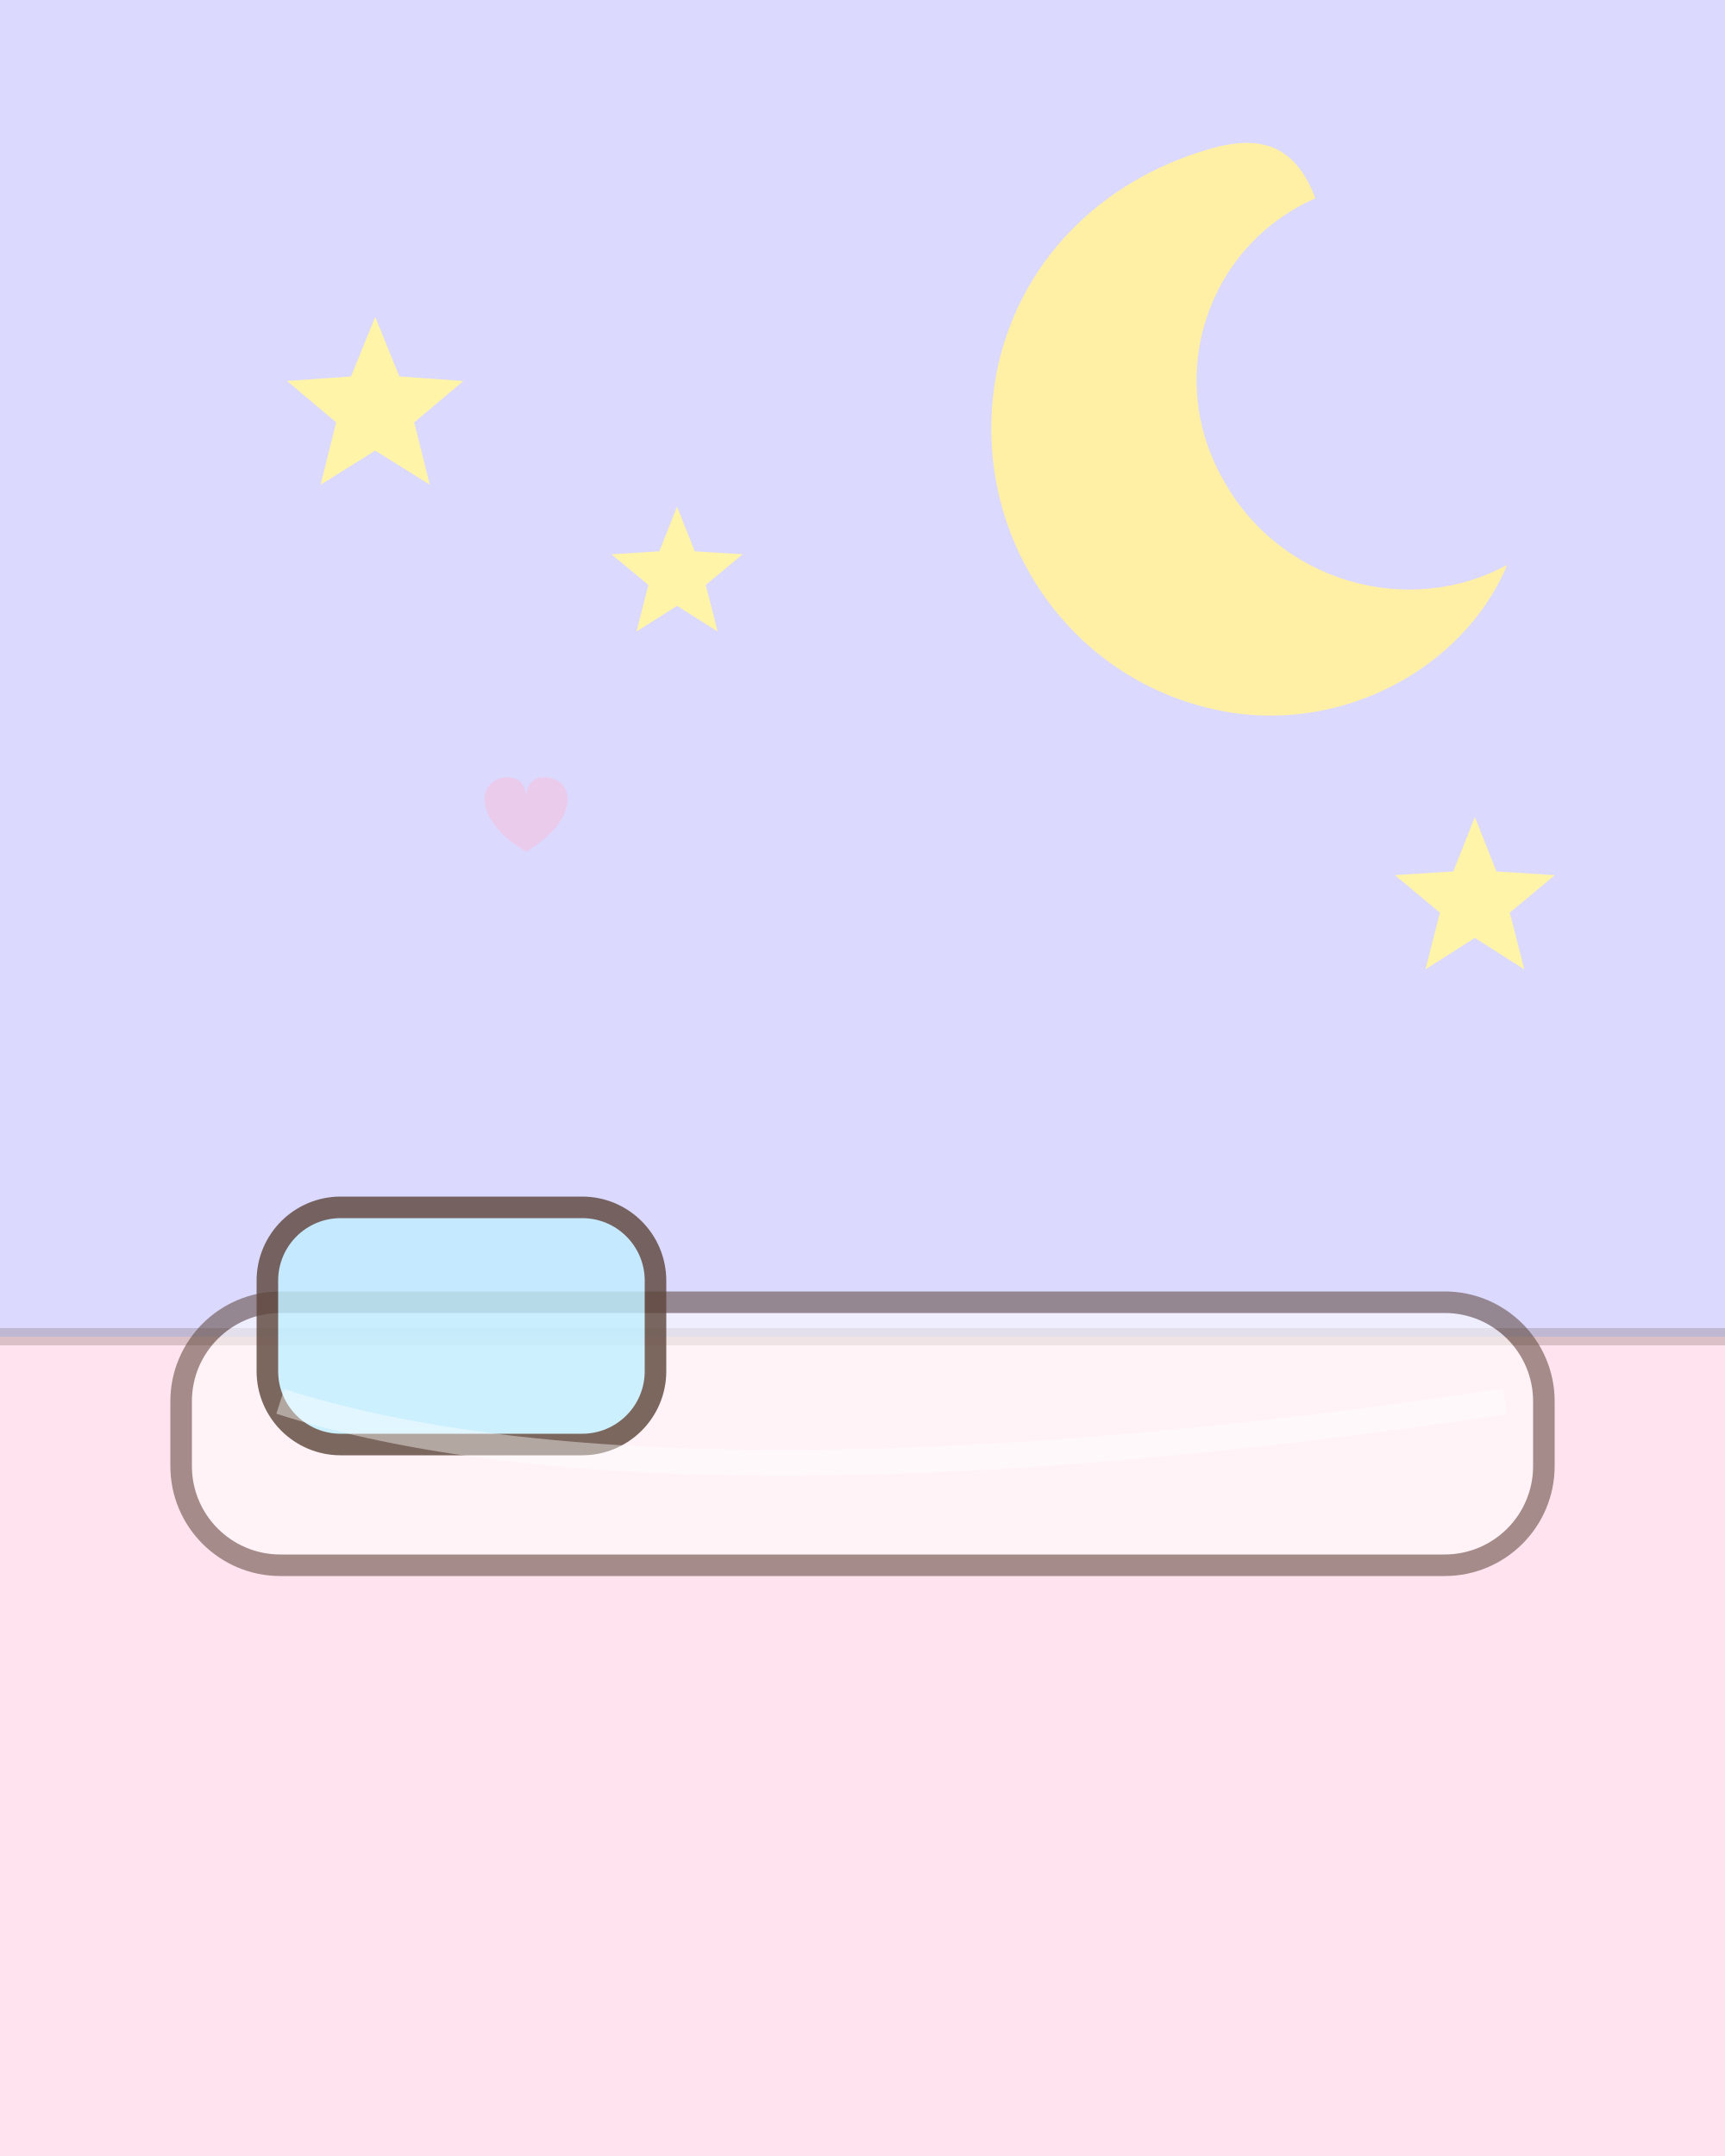
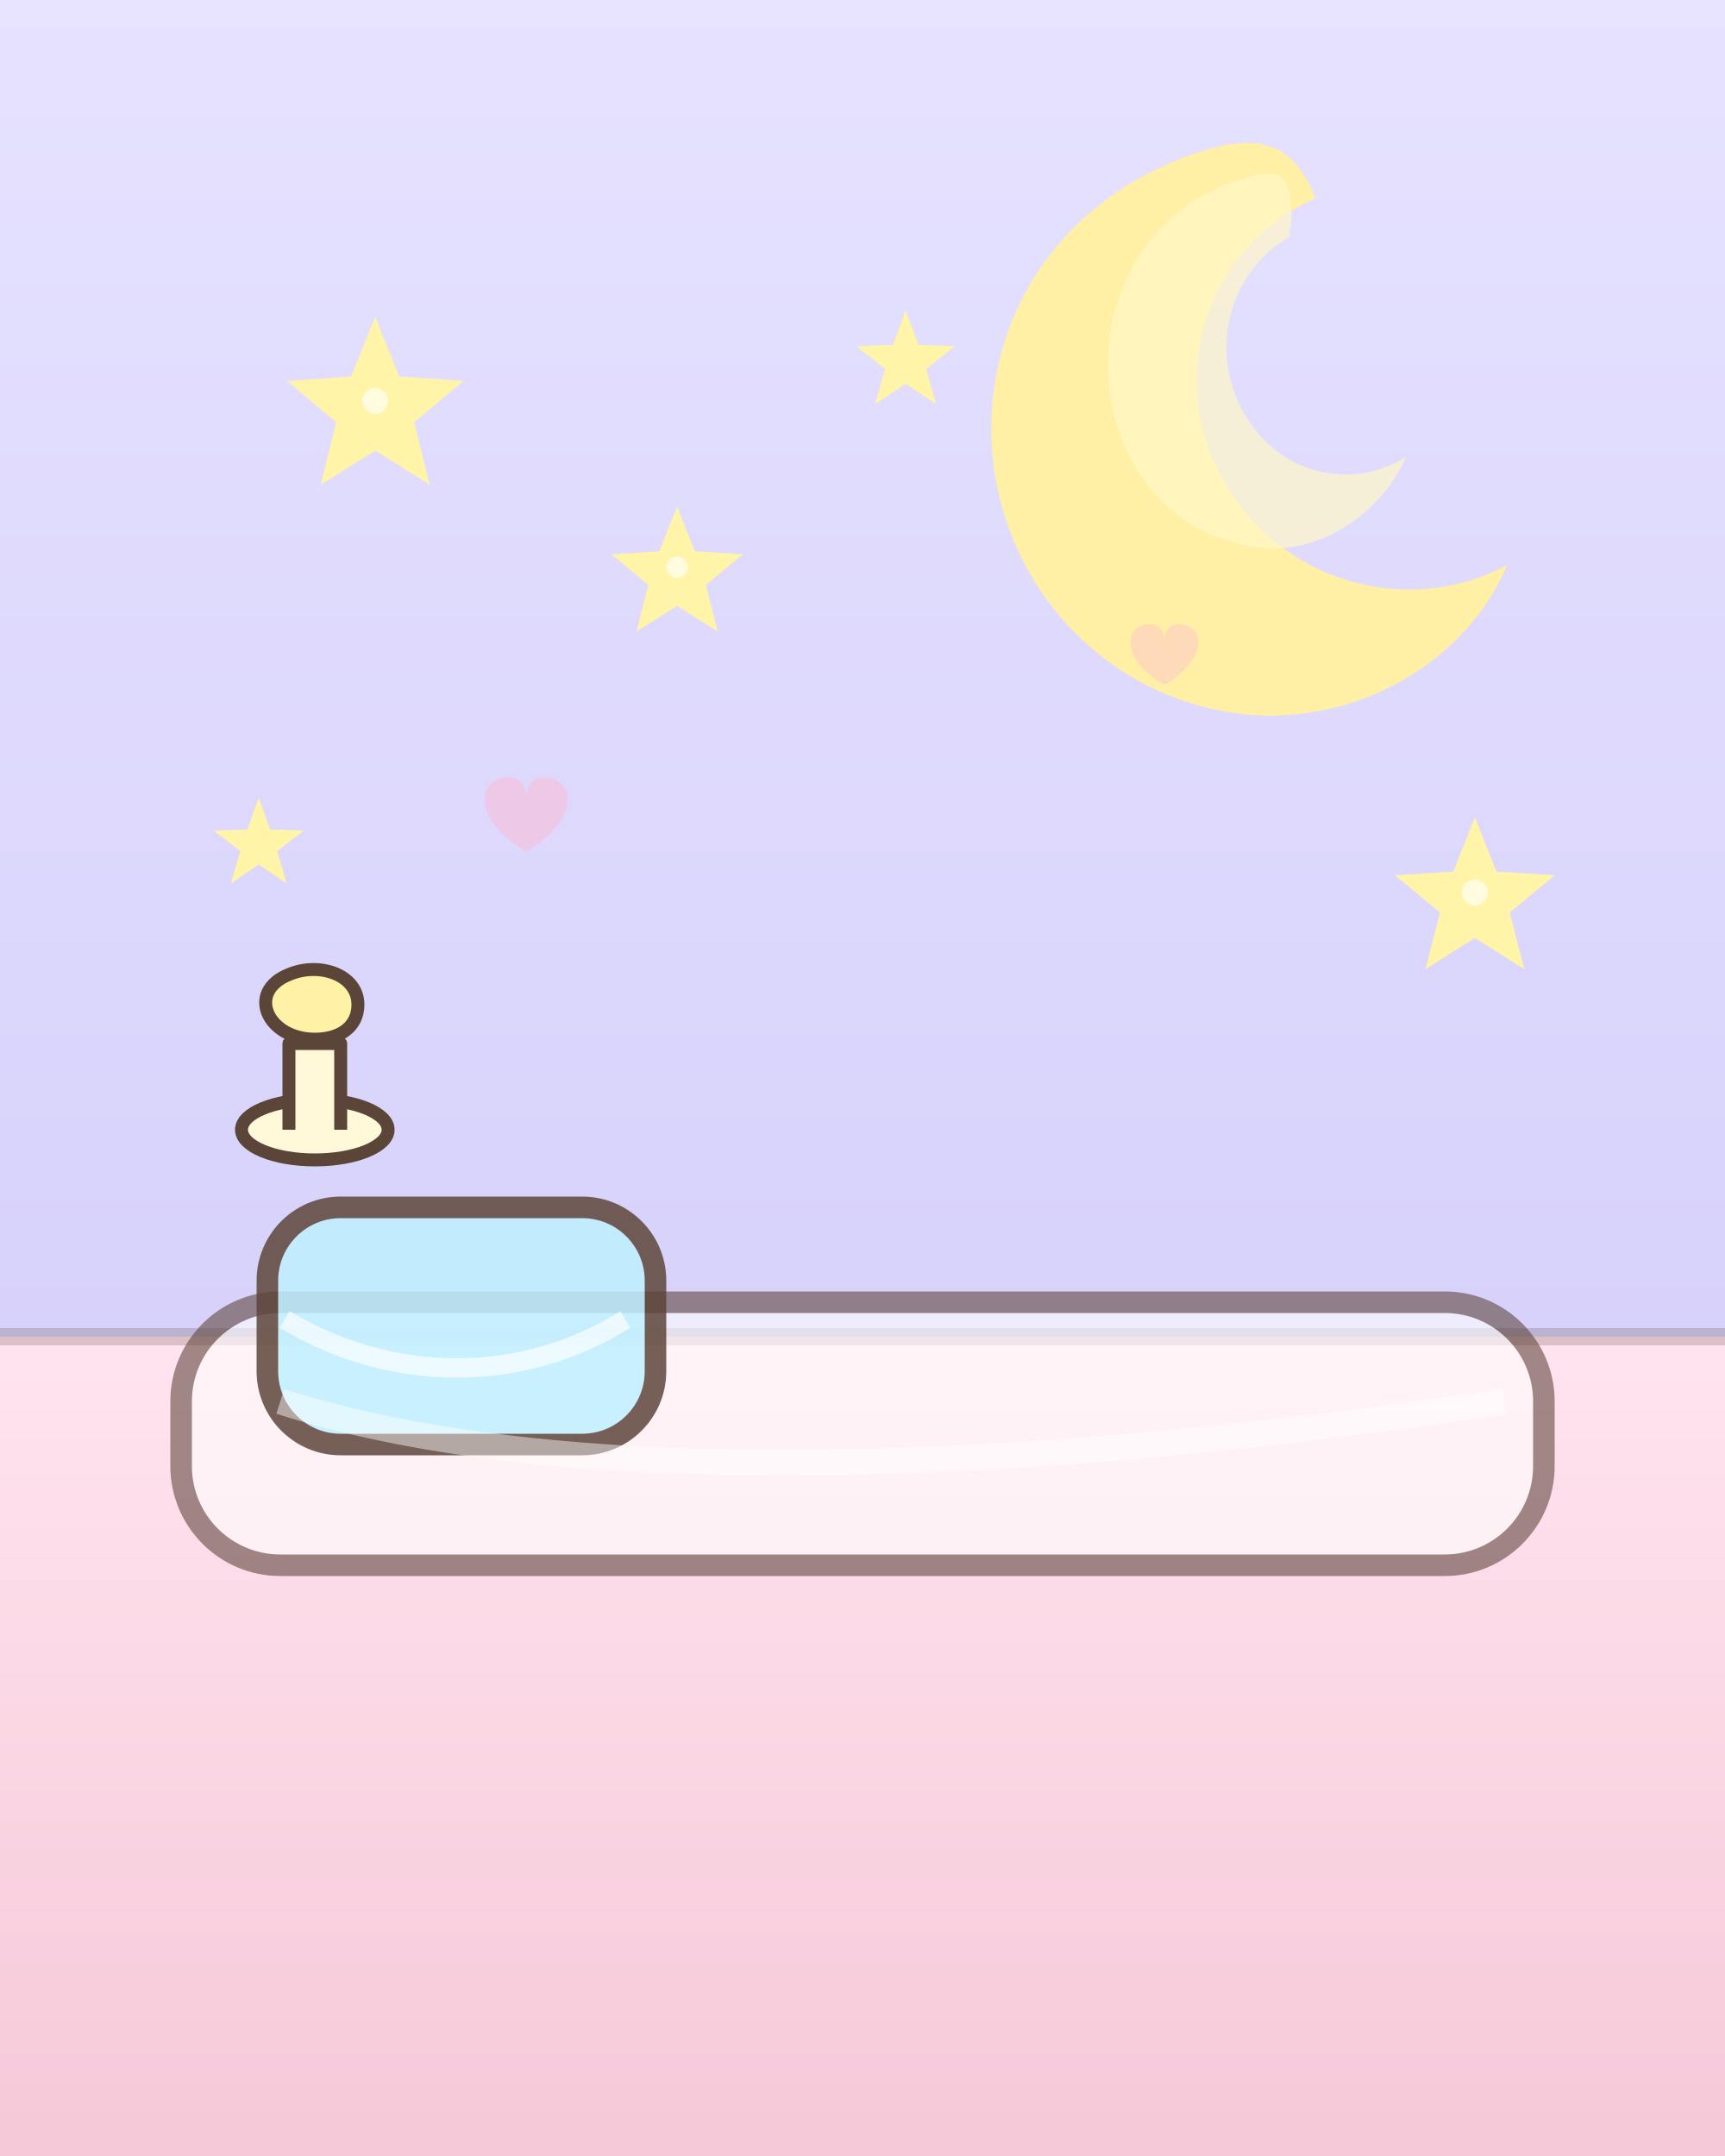
<svg xmlns="http://www.w3.org/2000/svg" viewBox="0 0 800 1000" data-draw-bounds="0 0 800 1000">
-   <rect width="800" height="1000" fill="#dcd9ff" />
-   <rect y="620" width="800" height="380" fill="#ffe4ef" />
+   <defs>
+     <linearGradient id="sleep-sky" x1="0" y1="0" x2="0" y2="1">
+       <stop offset="0%" stop-color="#e6e2ff" />
+       <stop offset="100%" stop-color="#cec8f8" />
+     </linearGradient>
+     <linearGradient id="sleep-floor" x1="0" y1="0" x2="0" y2="1">
+       <stop offset="0%" stop-color="#ffe4ef" />
+       <stop offset="100%" stop-color="#f6c8d8" />
+     </linearGradient>
+   </defs>
+   <rect width="800" height="1000" fill="url(#sleep-sky)" />
+   <rect y="620" width="800" height="380" fill="url(#sleep-floor)" />
  <path d="M0 620h800" stroke="#5b4438" stroke-width="8" opacity=".22" />
  <path d="M610 92c-50 22-70 82-43 130 26 48 86 65 132 40-20 48-78 80-136 67-72-16-116-88-100-160 12-52 52-88 102-101 17-4 35-3 45 24z" fill="#fff0a6" />
+   <path d="M598 110c-26 14-38 50-22 80 16 30 50 38 76 22-12 28-46 50-78 40-44-10-68-58-58-104 8-34 32-58 64-66 12-4 22-2 18 28z" fill="#fff7c8" opacity=".7" />
  <g fill="#fff4a7">
-     <path d="M174.0 147.0L185.2 174.6L214.9 176.7L192.1 195.9L199.3 224.8L174.0 209.0L148.7 224.8L155.9 195.9L133.1 176.7L162.8 174.6z" />
-     <path d="M314.0 235.0L322.2 255.7L344.4 257.1L327.3 271.3L332.8 292.9L314.0 281.0L295.2 292.9L300.7 271.3L283.6 257.1L305.8 255.7z" />
-     <path d="M684.0 379.0L694.0 404.2L721.1 405.9L700.2 423.3L706.9 449.6L684.0 435.0L661.1 449.6L667.8 423.3L646.9 405.9L674.0 404.2z" />
+     <path d="M174 147L185.17 174.63L214.9 176.71L192.07 195.87L199.27 224.79L174 209L148.73 224.79L155.93 195.87L133.1 176.71L162.83 174.63z" />
+     <path d="M314 235L322.23 255.67L344.43 257.11L327.31 271.33L332.81 292.89L314 281L295.19 292.89L300.69 271.33L283.57 257.11L305.77 255.67z" />
+     <path d="M684 379L693.99 404.25L721.09 405.95L700.17 423.25L706.92 449.55L684 435L661.08 449.55L667.83 423.25L646.91 405.95L674.01 404.25z" />
+     <path d="M120 370L125.29 384.72L140.92 385.2L128.56 394.78L132.93 409.8L120 401L107.07 409.8L111.44 394.78L99.08 385.2L114.71 384.72z" />
+     <path d="M420 144L425.88 159.91L442.83 160.58L429.51 171.09L434.11 187.42L420 178L405.89 187.42L410.49 171.09L397.17 160.58L414.12 159.91z" />
  </g>
-   <path d="M244 395.04C217.6 379.2 222 360.5 235.64 360.5C241.36 360.5 244 364.9 244 369.96C244 364.9 246.64 360.5 252.36 360.5C266 360.5 270.4 379.2 244 395.04z" fill="#ffb8d1" opacity=".42" />
-   <rect x="84" y="604" width="632" height="122" rx="46" fill="#ffffff" stroke="#5b4438" stroke-width="10" opacity=".55" />
-   <rect x="124" y="560" width="180" height="110" rx="34" fill="#bfefff" stroke="#5b4438" stroke-width="10" opacity=".8" />
-   <path d="M130 650c118 38 314 38 568 0" fill="none" stroke="#ffffff" stroke-width="12" opacity=".42" />
+   <g fill="#ffffff" opacity=".62">
+     <circle cx="174" cy="186" r="6" />
+     <circle cx="314" cy="263" r="5" />
+     <circle cx="684" cy="414" r="6" />
+   </g>
+   <path d="M244 395.04C217.6 379.2 222 360.5 235.64 360.5C241.36 360.5 244 364.9 244 369.96C244 364.9 246.64 360.5 252.36 360.5C266 360.5 270.4 379.2 244 395.04z" fill="#ffb8d1" opacity=".48" />
+   <path d="M540 317.76C518.4 304.8 522 289.5 533.16 289.5C537.84 289.5 540 293.1 540 297.24C540 293.1 542.16 289.5 546.84 289.5C558 289.5 561.6 304.8 540 317.76z" fill="#ffb8d1" opacity=".4" />
+   <rect x="84" y="604" width="632" height="122" rx="46" fill="#ffffff" stroke="#5b4438" stroke-width="10" opacity=".58" />
+   <rect x="124" y="560" width="180" height="110" rx="34" fill="#bfefff" stroke="#5b4438" stroke-width="10" opacity=".84" />
+   <path d="M132 612c50 30 110 30 158 0" fill="none" stroke="#ffffff" stroke-width="9" opacity=".66" />
+   <path d="M130 650c118 38 314 38 568 0" fill="none" stroke="#ffffff" stroke-width="12" opacity=".46" />
+   <g transform="translate(146 524)">
+     <ellipse cx="0" cy="0" rx="34" ry="14" fill="#fff8d9" stroke="#5b4438" stroke-width="6" />
+     <path d="M-12 0v-40h24v40" fill="#fff8d9" stroke="#5b4438" stroke-width="6" stroke-linejoin="round" />
+     <path d="M0 -42c-22 0-32-22-12-30 14-6 32 0 32 14 0 10-8 16-20 16z" fill="#fff2a6" stroke="#5b4438" stroke-width="6" />
+   </g>
</svg>
